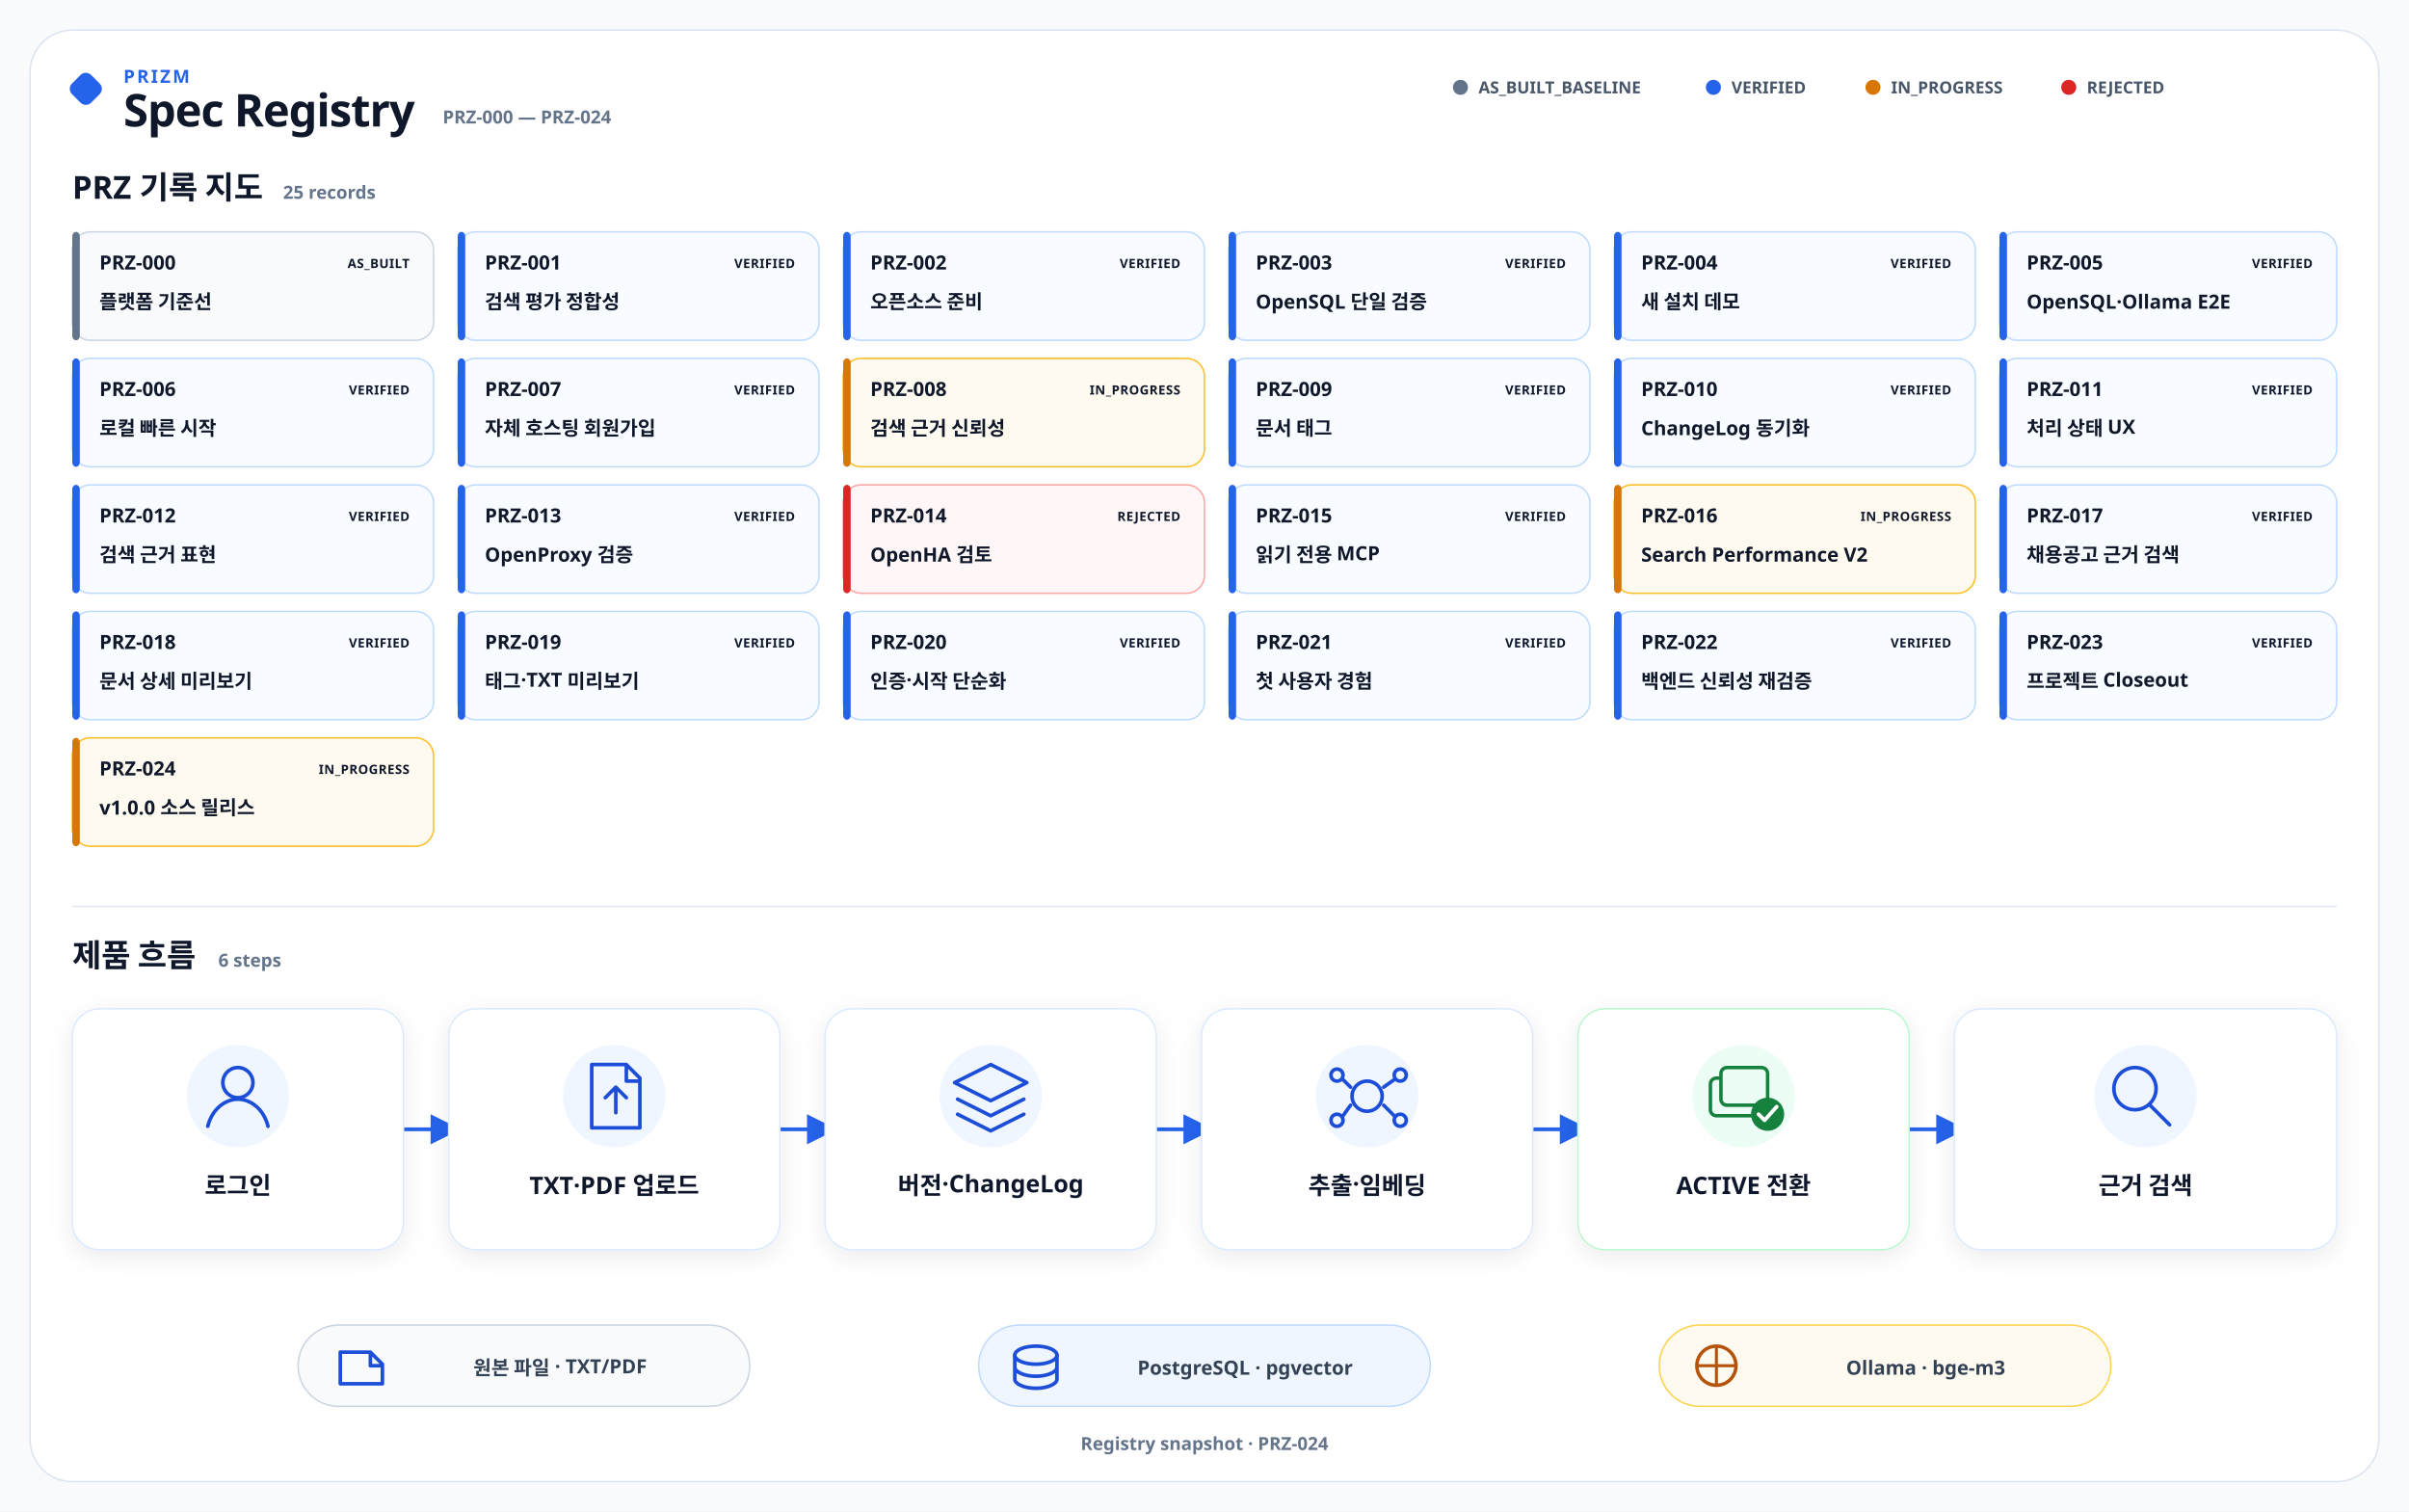
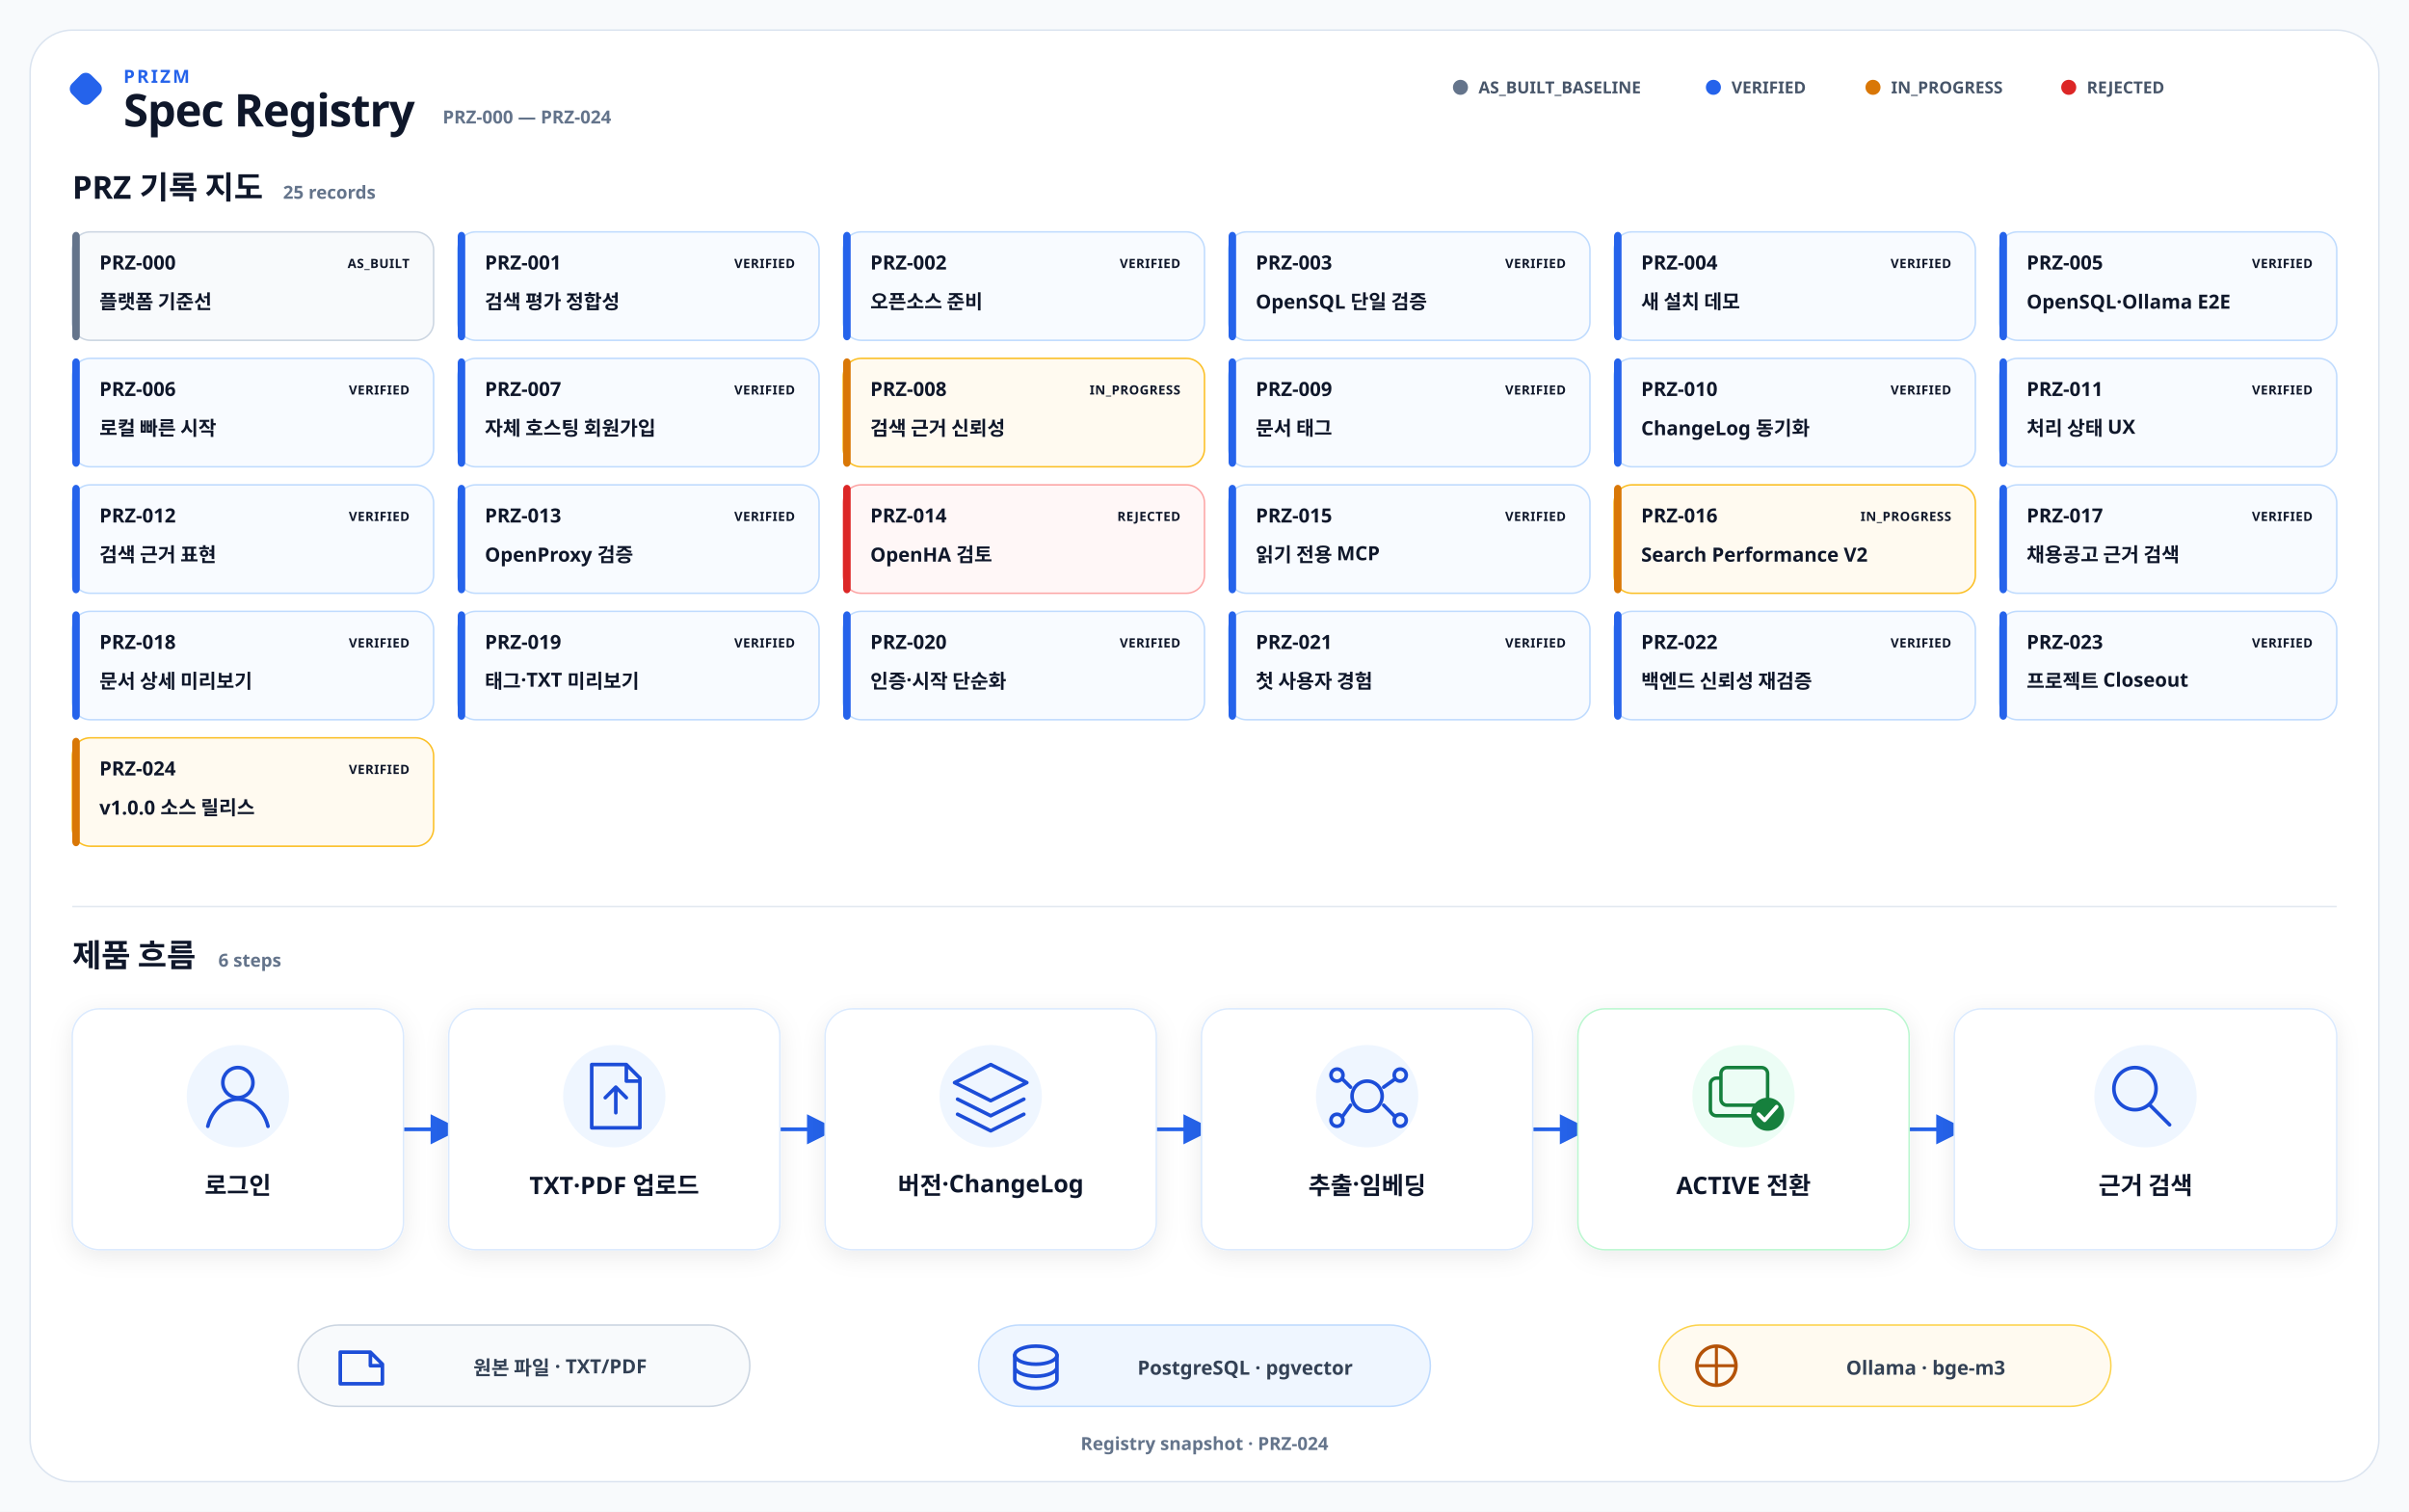
<svg xmlns="http://www.w3.org/2000/svg" width="1600" height="1004" viewBox="0 0 1600 1004" role="img" aria-labelledby="title desc">
  <defs>
    <filter id="shadow" x="-20%" y="-20%" width="140%" height="150%">
      <feDropShadow dx="0" dy="4" stdDeviation="8" flood-color="#0f172a" flood-opacity="0.08" />
    </filter>
    <marker id="arrow" viewBox="0 0 10 10" refX="8" refY="5" markerWidth="8" markerHeight="8" orient="auto">
      <path d="M0 0L10 5L0 10Z" fill="#2563eb" />
    </marker>
    <style>
      text { font-family: Pretendard, "Noto Sans KR", "Segoe UI", sans-serif; fill: #0f172a; }
      .title { font-size: 30px; font-weight: 800; letter-spacing: -0.6px; }
      .eyebrow { font-size: 12px; font-weight: 800; fill: #2563eb; letter-spacing: 1.4px; }
      .section { font-size: 21px; font-weight: 800; }
      .count { font-size: 12px; font-weight: 700; fill: #64748b; }
      .legend { font-size: 11px; font-weight: 700; fill: #475569; }
      .id { font-size: 13px; font-weight: 800; }
      .status { font-size: 8.5px; font-weight: 800; letter-spacing: 0.3px; }
      .card-title { font-size: 13px; font-weight: 700; }
      .flow-title { font-size: 16px; font-weight: 800; text-anchor: middle; }
      .chip { font-size: 13px; font-weight: 700; text-anchor: middle; fill: #334155; }
      .icon { fill: none; stroke: #1d4ed8; stroke-width: 2.4; stroke-linecap: round; stroke-linejoin: round; }
    </style>
  </defs>
  <rect width="1600" height="1004" fill="#f8fafc" />
  <rect x="20" y="20" width="1560" height="964" rx="28" fill="#ffffff" stroke="#dbe4f0" />
  <rect x="48" y="50" width="18" height="18" rx="5" fill="#2563eb" transform="rotate(45 57 59)" />
  <text x="82" y="55" class="eyebrow">PRIZM</text>
  <text x="82" y="84" class="title">Spec Registry</text>
  <text x="294" y="82" class="count">PRZ-000 — PRZ-024</text>
  <g transform="translate(970 58)">
    <circle cx="0" cy="0" r="5" fill="#64748b" />
    <text x="12" y="4" class="legend">AS_BUILT_BASELINE</text>
    <circle cx="168" cy="0" r="5" fill="#2563eb" />
    <text x="180" y="4" class="legend">VERIFIED</text>
    <circle cx="274" cy="0" r="5" fill="#d97706" />
    <text x="286" y="4" class="legend">IN_PROGRESS</text>
    <circle cx="404" cy="0" r="5" fill="#dc2626" />
    <text x="416" y="4" class="legend">REJECTED</text>
  </g>
  <text x="48" y="132" class="section">PRZ 기록 지도</text>
  <text x="188" y="132" class="count">25 records</text>
  <g transform="translate(48 154)">
    <rect width="240" height="72" rx="12" fill="#f8fafc" stroke="#cbd5e1" />
    <rect width="5" height="72" rx="3" fill="#64748b" />
    <text x="18" y="25" class="id">PRZ-000</text>
    <text x="224" y="24" text-anchor="end" class="status" fill="#64748b">AS_BUILT</text>
    <text x="18" y="51" class="card-title">플랫폼 기준선</text>
  </g>
  <g transform="translate(304 154)">
    <rect width="240" height="72" rx="12" fill="#f8fbff" stroke="#bfdbfe" />
    <rect width="5" height="72" rx="3" fill="#2563eb" />
    <text x="18" y="25" class="id">PRZ-001</text>
    <text x="224" y="24" text-anchor="end" class="status" fill="#2563eb">VERIFIED</text>
    <text x="18" y="51" class="card-title">검색 평가 정합성</text>
  </g>
  <g transform="translate(560 154)">
    <rect width="240" height="72" rx="12" fill="#f8fbff" stroke="#bfdbfe" />
    <rect width="5" height="72" rx="3" fill="#2563eb" />
    <text x="18" y="25" class="id">PRZ-002</text>
    <text x="224" y="24" text-anchor="end" class="status" fill="#2563eb">VERIFIED</text>
    <text x="18" y="51" class="card-title">오픈소스 준비</text>
  </g>
  <g transform="translate(816 154)">
    <rect width="240" height="72" rx="12" fill="#f8fbff" stroke="#bfdbfe" />
    <rect width="5" height="72" rx="3" fill="#2563eb" />
    <text x="18" y="25" class="id">PRZ-003</text>
    <text x="224" y="24" text-anchor="end" class="status" fill="#2563eb">VERIFIED</text>
    <text x="18" y="51" class="card-title">OpenSQL 단일 검증</text>
  </g>
  <g transform="translate(1072 154)">
    <rect width="240" height="72" rx="12" fill="#f8fbff" stroke="#bfdbfe" />
    <rect width="5" height="72" rx="3" fill="#2563eb" />
    <text x="18" y="25" class="id">PRZ-004</text>
    <text x="224" y="24" text-anchor="end" class="status" fill="#2563eb">VERIFIED</text>
    <text x="18" y="51" class="card-title">새 설치 데모</text>
  </g>
  <g transform="translate(1328 154)">
    <rect width="224" height="72" rx="12" fill="#f8fbff" stroke="#bfdbfe" />
    <rect width="5" height="72" rx="3" fill="#2563eb" />
    <text x="18" y="25" class="id">PRZ-005</text>
    <text x="208" y="24" text-anchor="end" class="status" fill="#2563eb">VERIFIED</text>
    <text x="18" y="51" class="card-title">OpenSQL·Ollama E2E</text>
  </g>
  <g transform="translate(48 238)">
    <rect width="240" height="72" rx="12" fill="#f8fbff" stroke="#bfdbfe" />
    <rect width="5" height="72" rx="3" fill="#2563eb" />
    <text x="18" y="25" class="id">PRZ-006</text>
    <text x="224" y="24" text-anchor="end" class="status" fill="#2563eb">VERIFIED</text>
    <text x="18" y="51" class="card-title">로컬 빠른 시작</text>
  </g>
  <g transform="translate(304 238)">
    <rect width="240" height="72" rx="12" fill="#f8fbff" stroke="#bfdbfe" />
    <rect width="5" height="72" rx="3" fill="#2563eb" />
    <text x="18" y="25" class="id">PRZ-007</text>
    <text x="224" y="24" text-anchor="end" class="status" fill="#2563eb">VERIFIED</text>
    <text x="18" y="51" class="card-title">자체 호스팅 회원가입</text>
  </g>
  <g transform="translate(560 238)">
    <rect width="240" height="72" rx="12" fill="#fffaf0" stroke="#fbbf24" />
    <rect width="5" height="72" rx="3" fill="#d97706" />
    <text x="18" y="25" class="id">PRZ-008</text>
    <text x="224" y="24" text-anchor="end" class="status" fill="#b45309">IN_PROGRESS</text>
    <text x="18" y="51" class="card-title">검색 근거 신뢰성</text>
  </g>
  <g transform="translate(816 238)">
    <rect width="240" height="72" rx="12" fill="#f8fbff" stroke="#bfdbfe" />
    <rect width="5" height="72" rx="3" fill="#2563eb" />
    <text x="18" y="25" class="id">PRZ-009</text>
    <text x="224" y="24" text-anchor="end" class="status" fill="#2563eb">VERIFIED</text>
    <text x="18" y="51" class="card-title">문서 태그</text>
  </g>
  <g transform="translate(1072 238)">
    <rect width="240" height="72" rx="12" fill="#f8fbff" stroke="#bfdbfe" />
    <rect width="5" height="72" rx="3" fill="#2563eb" />
    <text x="18" y="25" class="id">PRZ-010</text>
    <text x="224" y="24" text-anchor="end" class="status" fill="#2563eb">VERIFIED</text>
    <text x="18" y="51" class="card-title">ChangeLog 동기화</text>
  </g>
  <g transform="translate(1328 238)">
    <rect width="224" height="72" rx="12" fill="#f8fbff" stroke="#bfdbfe" />
    <rect width="5" height="72" rx="3" fill="#2563eb" />
    <text x="18" y="25" class="id">PRZ-011</text>
    <text x="208" y="24" text-anchor="end" class="status" fill="#2563eb">VERIFIED</text>
    <text x="18" y="51" class="card-title">처리 상태 UX</text>
  </g>
  <g transform="translate(48 322)">
    <rect width="240" height="72" rx="12" fill="#f8fbff" stroke="#bfdbfe" />
    <rect width="5" height="72" rx="3" fill="#2563eb" />
    <text x="18" y="25" class="id">PRZ-012</text>
    <text x="224" y="24" text-anchor="end" class="status" fill="#2563eb">VERIFIED</text>
    <text x="18" y="51" class="card-title">검색 근거 표현</text>
  </g>
  <g transform="translate(304 322)">
    <rect width="240" height="72" rx="12" fill="#f8fbff" stroke="#bfdbfe" />
    <rect width="5" height="72" rx="3" fill="#2563eb" />
    <text x="18" y="25" class="id">PRZ-013</text>
    <text x="224" y="24" text-anchor="end" class="status" fill="#2563eb">VERIFIED</text>
    <text x="18" y="51" class="card-title">OpenProxy 검증</text>
  </g>
  <g transform="translate(560 322)">
    <rect width="240" height="72" rx="12" fill="#fff7f7" stroke="#fca5a5" />
    <rect width="5" height="72" rx="3" fill="#dc2626" />
    <text x="18" y="25" class="id">PRZ-014</text>
    <text x="224" y="24" text-anchor="end" class="status" fill="#dc2626">REJECTED</text>
    <text x="18" y="51" class="card-title">OpenHA 검토</text>
  </g>
  <g transform="translate(816 322)">
    <rect width="240" height="72" rx="12" fill="#f8fbff" stroke="#bfdbfe" />
    <rect width="5" height="72" rx="3" fill="#2563eb" />
    <text x="18" y="25" class="id">PRZ-015</text>
    <text x="224" y="24" text-anchor="end" class="status" fill="#2563eb">VERIFIED</text>
    <text x="18" y="51" class="card-title">읽기 전용 MCP</text>
  </g>
  <g transform="translate(1072 322)">
    <rect width="240" height="72" rx="12" fill="#fffaf0" stroke="#fbbf24" />
    <rect width="5" height="72" rx="3" fill="#d97706" />
    <text x="18" y="25" class="id">PRZ-016</text>
    <text x="224" y="24" text-anchor="end" class="status" fill="#b45309">IN_PROGRESS</text>
    <text x="18" y="51" class="card-title">Search Performance V2</text>
  </g>
  <g transform="translate(1328 322)">
    <rect width="224" height="72" rx="12" fill="#f8fbff" stroke="#bfdbfe" />
    <rect width="5" height="72" rx="3" fill="#2563eb" />
    <text x="18" y="25" class="id">PRZ-017</text>
    <text x="208" y="24" text-anchor="end" class="status" fill="#2563eb">VERIFIED</text>
    <text x="18" y="51" class="card-title">채용공고 근거 검색</text>
  </g>
  <g transform="translate(48 406)">
    <rect width="240" height="72" rx="12" fill="#f8fbff" stroke="#bfdbfe" />
    <rect width="5" height="72" rx="3" fill="#2563eb" />
    <text x="18" y="25" class="id">PRZ-018</text>
    <text x="224" y="24" text-anchor="end" class="status" fill="#2563eb">VERIFIED</text>
    <text x="18" y="51" class="card-title">문서 상세 미리보기</text>
  </g>
  <g transform="translate(304 406)">
    <rect width="240" height="72" rx="12" fill="#f8fbff" stroke="#bfdbfe" />
    <rect width="5" height="72" rx="3" fill="#2563eb" />
    <text x="18" y="25" class="id">PRZ-019</text>
    <text x="224" y="24" text-anchor="end" class="status" fill="#2563eb">VERIFIED</text>
    <text x="18" y="51" class="card-title">태그·TXT 미리보기</text>
  </g>
  <g transform="translate(560 406)">
    <rect width="240" height="72" rx="12" fill="#f8fbff" stroke="#bfdbfe" />
    <rect width="5" height="72" rx="3" fill="#2563eb" />
    <text x="18" y="25" class="id">PRZ-020</text>
    <text x="224" y="24" text-anchor="end" class="status" fill="#2563eb">VERIFIED</text>
    <text x="18" y="51" class="card-title">인증·시작 단순화</text>
  </g>
  <g transform="translate(816 406)">
    <rect width="240" height="72" rx="12" fill="#f8fbff" stroke="#bfdbfe" />
    <rect width="5" height="72" rx="3" fill="#2563eb" />
    <text x="18" y="25" class="id">PRZ-021</text>
    <text x="224" y="24" text-anchor="end" class="status" fill="#2563eb">VERIFIED</text>
    <text x="18" y="51" class="card-title">첫 사용자 경험</text>
  </g>
  <g transform="translate(1072 406)">
    <rect width="240" height="72" rx="12" fill="#f8fbff" stroke="#bfdbfe" />
    <rect width="5" height="72" rx="3" fill="#2563eb" />
    <text x="18" y="25" class="id">PRZ-022</text>
    <text x="224" y="24" text-anchor="end" class="status" fill="#2563eb">VERIFIED</text>
    <text x="18" y="51" class="card-title">백엔드 신뢰성 재검증</text>
  </g>
  <g transform="translate(1328 406)">
    <rect width="224" height="72" rx="12" fill="#f8fbff" stroke="#bfdbfe" />
    <rect width="5" height="72" rx="3" fill="#2563eb" />
    <text x="18" y="25" class="id">PRZ-023</text>
    <text x="208" y="24" text-anchor="end" class="status" fill="#2563eb">VERIFIED</text>
    <text x="18" y="51" class="card-title">프로젝트 Closeout</text>
  </g>
  <g transform="translate(48 490)">
    <rect width="240" height="72" rx="12" fill="#fffaf0" stroke="#fbbf24" />
    <rect width="5" height="72" rx="3" fill="#d97706" />
    <text x="18" y="25" class="id">PRZ-024</text>
-     <text x="224" y="24" text-anchor="end" class="status" fill="#b45309">IN_PROGRESS</text>
+     <text x="224" y="24" text-anchor="end" class="status" fill="#2563eb">VERIFIED</text>
    <text x="18" y="51" class="card-title">v1.0.0 소스 릴리스</text>
  </g>
  <g transform="translate(0 84)">
    <line x1="48" y1="518" x2="1552" y2="518" stroke="#e2e8f0" />
    <text x="48" y="558" class="section">제품 흐름</text>
    <text x="145" y="558" class="count">6 steps</text>
    <g stroke="#2563eb" stroke-width="2.5" fill="none" marker-end="url(#arrow)">
      <path d="M268 666H302" />
      <path d="M518 666H552" />
      <path d="M768 666H802" />
      <path d="M1018 666H1052" />
      <path d="M1268 666H1302" />
    </g>
    <g transform="translate(48 586)" filter="url(#shadow)">
      <rect width="220" height="160" rx="18" fill="#ffffff" stroke="#dbeafe" />
      <circle cx="110" cy="58" r="34" fill="#eff6ff" />
      <circle cx="110" cy="49" r="10" class="icon" />
      <path d="M90 78c3-12 12-18 20-18s17 6 20 18" class="icon" />
      <text x="110" y="123" class="flow-title">로그인</text>
    </g>
    <g transform="translate(298 586)" filter="url(#shadow)">
      <rect width="220" height="160" rx="18" fill="#ffffff" stroke="#dbeafe" />
      <circle cx="110" cy="58" r="34" fill="#eff6ff" />
      <path d="M95 37h23l9 9v33H95zM118 37v11h9M111 69V52M104 59l7-7 7 7" class="icon" />
      <text x="110" y="123" class="flow-title">TXT·PDF 업로드</text>
    </g>
    <g transform="translate(548 586)" filter="url(#shadow)">
      <rect width="220" height="160" rx="18" fill="#ffffff" stroke="#dbeafe" />
      <circle cx="110" cy="58" r="34" fill="#eff6ff" />
      <path d="M86 49l24-12 24 12-24 12zM88 60l22 11 22-11M88 70l22 11 22-11" class="icon" />
      <text x="110" y="123" class="flow-title">버전·ChangeLog</text>
    </g>
    <g transform="translate(798 586)" filter="url(#shadow)">
      <rect width="220" height="160" rx="18" fill="#ffffff" stroke="#dbeafe" />
      <circle cx="110" cy="58" r="34" fill="#eff6ff" />
      <circle cx="110" cy="58" r="10" class="icon" />
      <circle cx="90" cy="44" r="4" class="icon" />
      <circle cx="132" cy="44" r="4" class="icon" />
      <circle cx="90" cy="74" r="4" class="icon" />
      <circle cx="132" cy="74" r="4" class="icon" />
      <path d="M99 52L94 47M121 52l7-5M99 64l-5 7M121 64l7 7" class="icon" />
      <text x="110" y="123" class="flow-title">추출·임베딩</text>
    </g>
    <g transform="translate(1048 586)" filter="url(#shadow)">
      <rect width="220" height="160" rx="18" fill="#ffffff" stroke="#bbf7d0" />
      <circle cx="110" cy="58" r="34" fill="#ecfdf5" />
      <rect x="88" y="46" width="31" height="25" rx="4" fill="none" stroke="#15803d" stroke-width="2.3" />
      <rect x="95" y="39" width="31" height="25" rx="4" fill="#ecfdf5" stroke="#15803d" stroke-width="2.3" />
      <circle cx="126" cy="70" r="11" fill="#15803d" />
      <path d="M120 70l4 4 8-9" fill="none" stroke="#ffffff" stroke-width="2.5" stroke-linecap="round" stroke-linejoin="round" />
      <text x="110" y="123" class="flow-title" fill="#166534">ACTIVE 전환</text>
    </g>
    <g transform="translate(1298 586)" filter="url(#shadow)">
      <rect width="254" height="160" rx="18" fill="#ffffff" stroke="#dbeafe" />
      <circle cx="127" cy="58" r="34" fill="#eff6ff" />
      <circle cx="120" cy="53" r="14" class="icon" />
      <path d="M130 64l13 13" class="icon" />
      <text x="127" y="123" class="flow-title">근거 검색</text>
    </g>
    <g transform="translate(198 796)">
      <rect width="300" height="54" rx="27" fill="#f8fafc" stroke="#cbd5e1" />
      <path d="M28 18h20l8 8v13H28zM48 18v9h8" class="icon" />
      <text x="174" y="33" class="chip">원본 파일 · TXT/PDF</text>
    </g>
    <g transform="translate(650 796)">
      <rect width="300" height="54" rx="27" fill="#eff6ff" stroke="#bfdbfe" />
      <ellipse cx="38" cy="20" rx="14" ry="6" class="icon" />
      <path d="M24 20v16c0 3 6 6 14 6s14-3 14-6V20M24 28c0 3 6 6 14 6s14-3 14-6" class="icon" />
      <text x="177" y="33" class="chip">PostgreSQL · pgvector</text>
    </g>
    <g transform="translate(1102 796)">
      <rect width="300" height="54" rx="27" fill="#fffaf0" stroke="#fcd34d" />
      <circle cx="38" cy="27" r="13" fill="none" stroke="#b45309" stroke-width="2.3" />
      <path d="M38 14v26M25 27h26" fill="none" stroke="#b45309" stroke-width="2" />
      <text x="177" y="33" class="chip">Ollama · bge-m3</text>
    </g>
    <text x="800" y="879" text-anchor="middle" class="count">Registry snapshot · PRZ-024</text>
  </g>
</svg>
